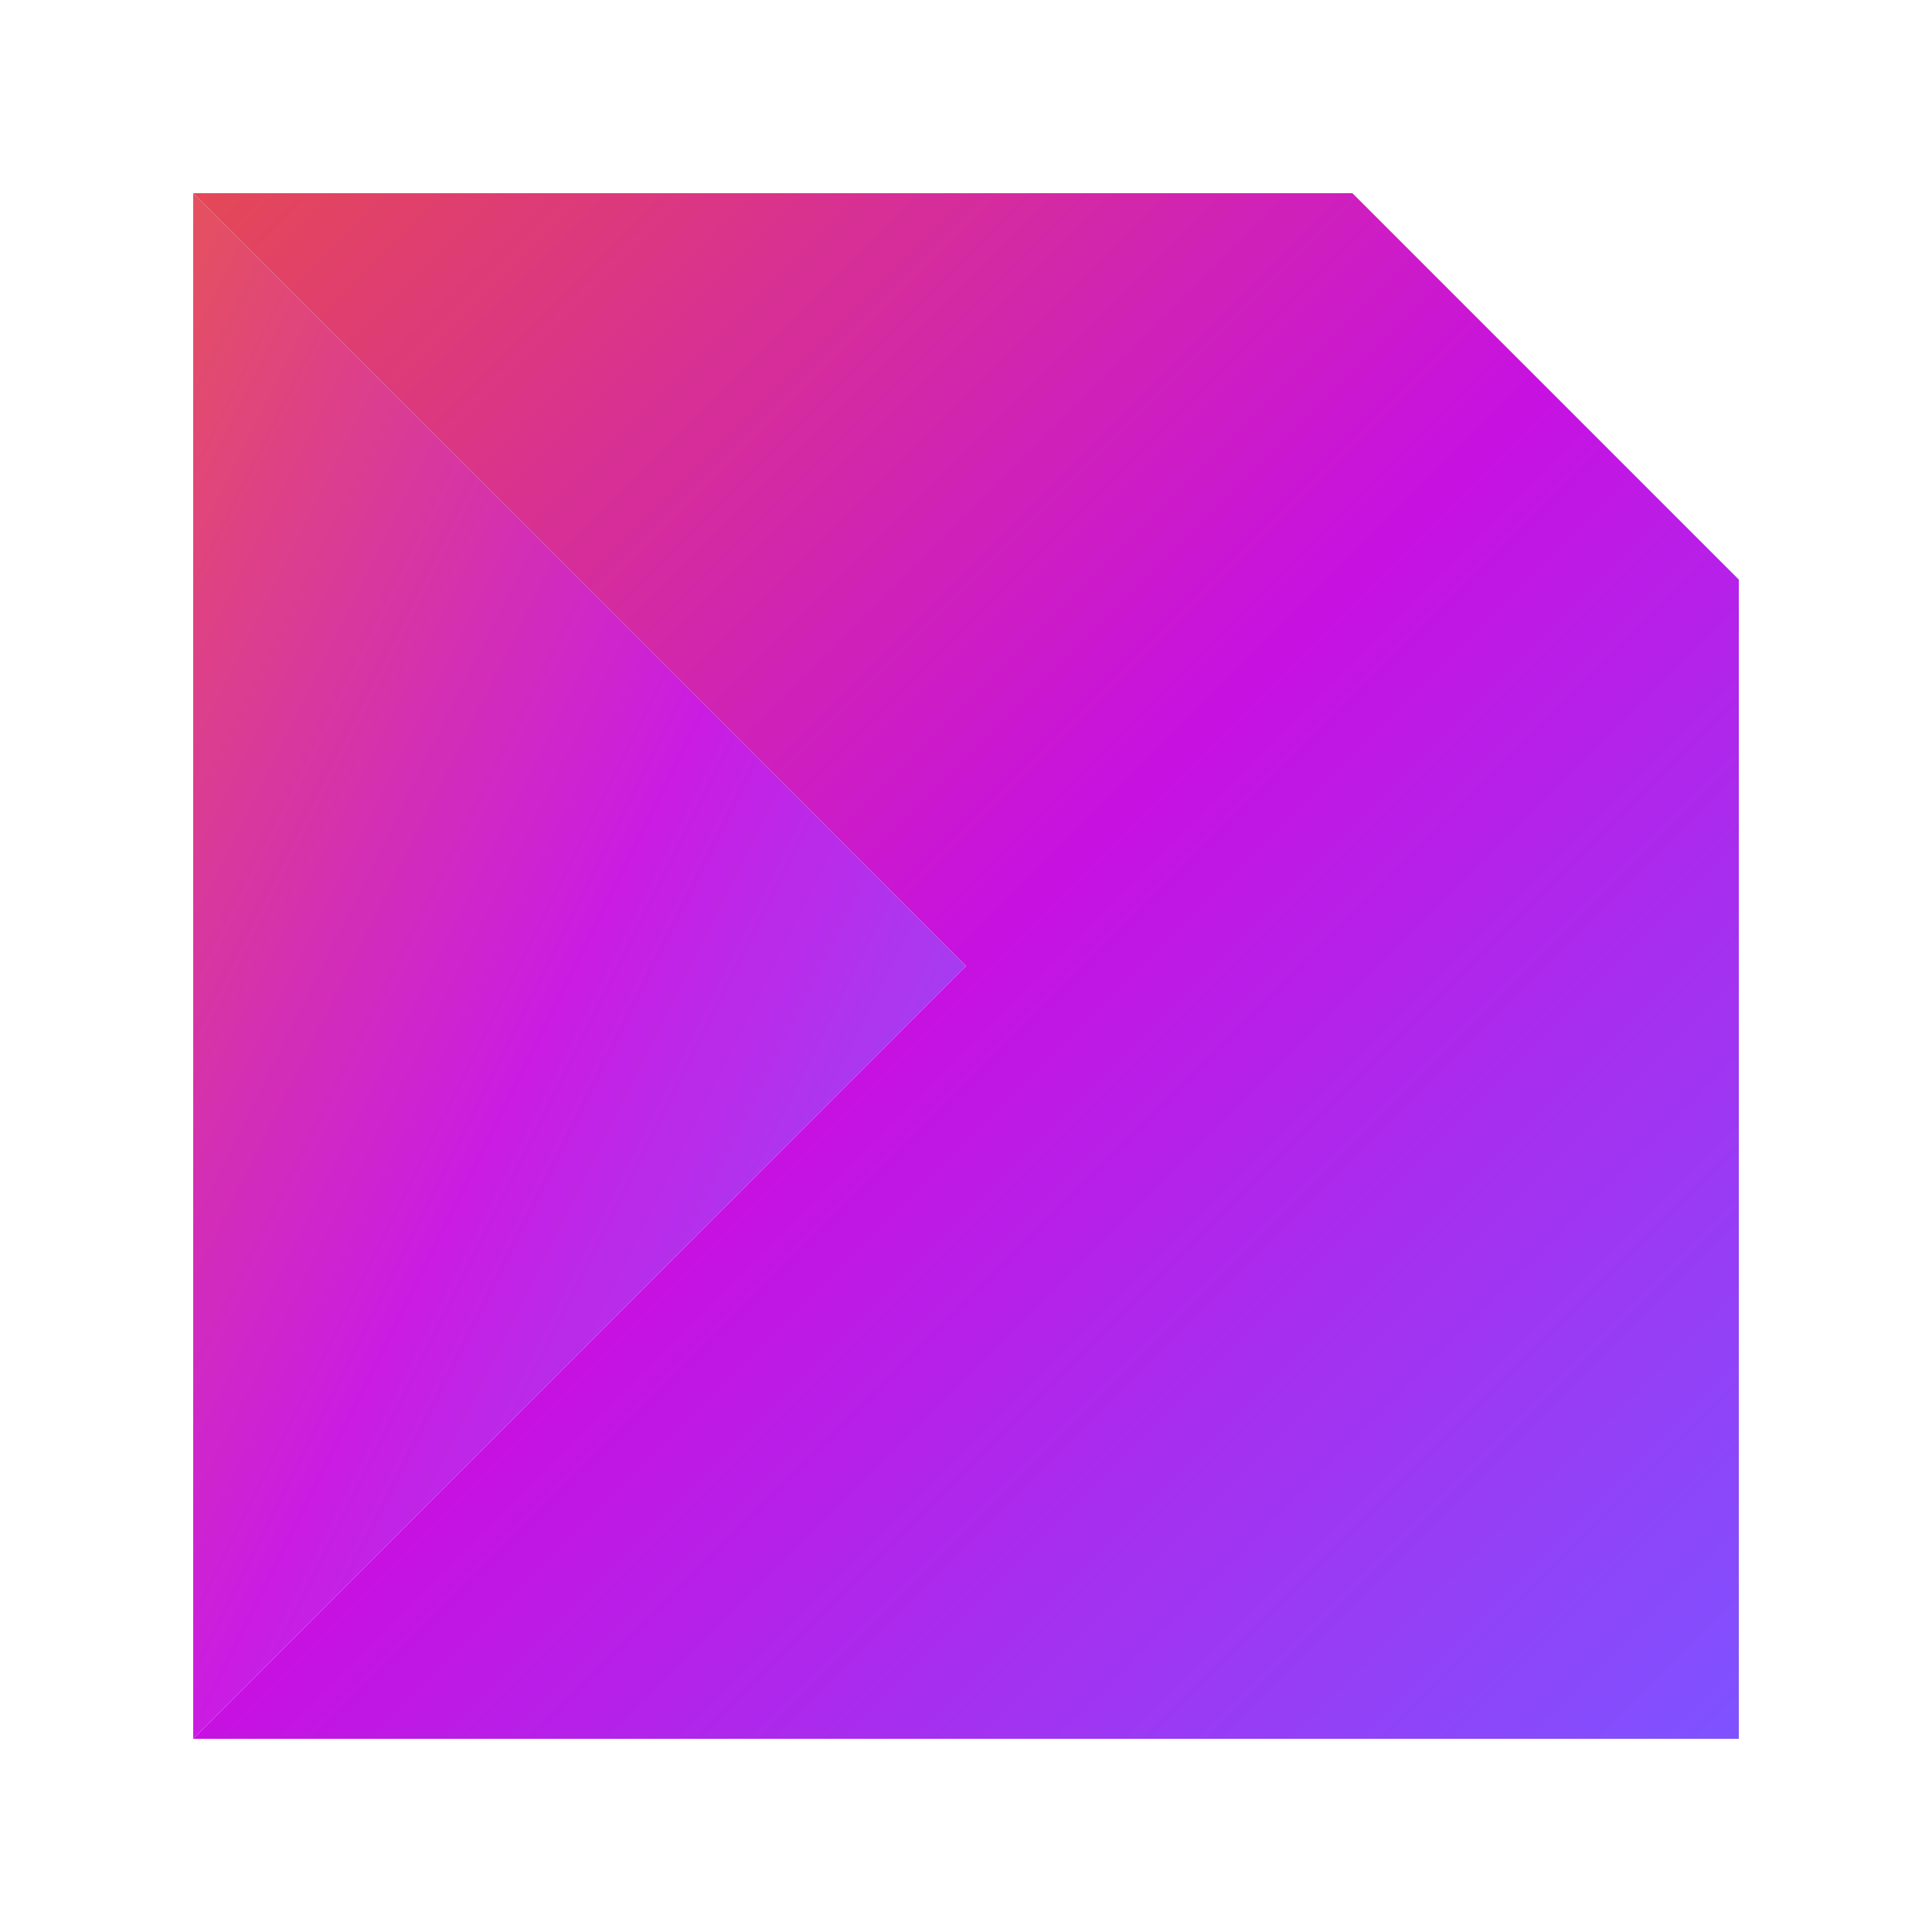
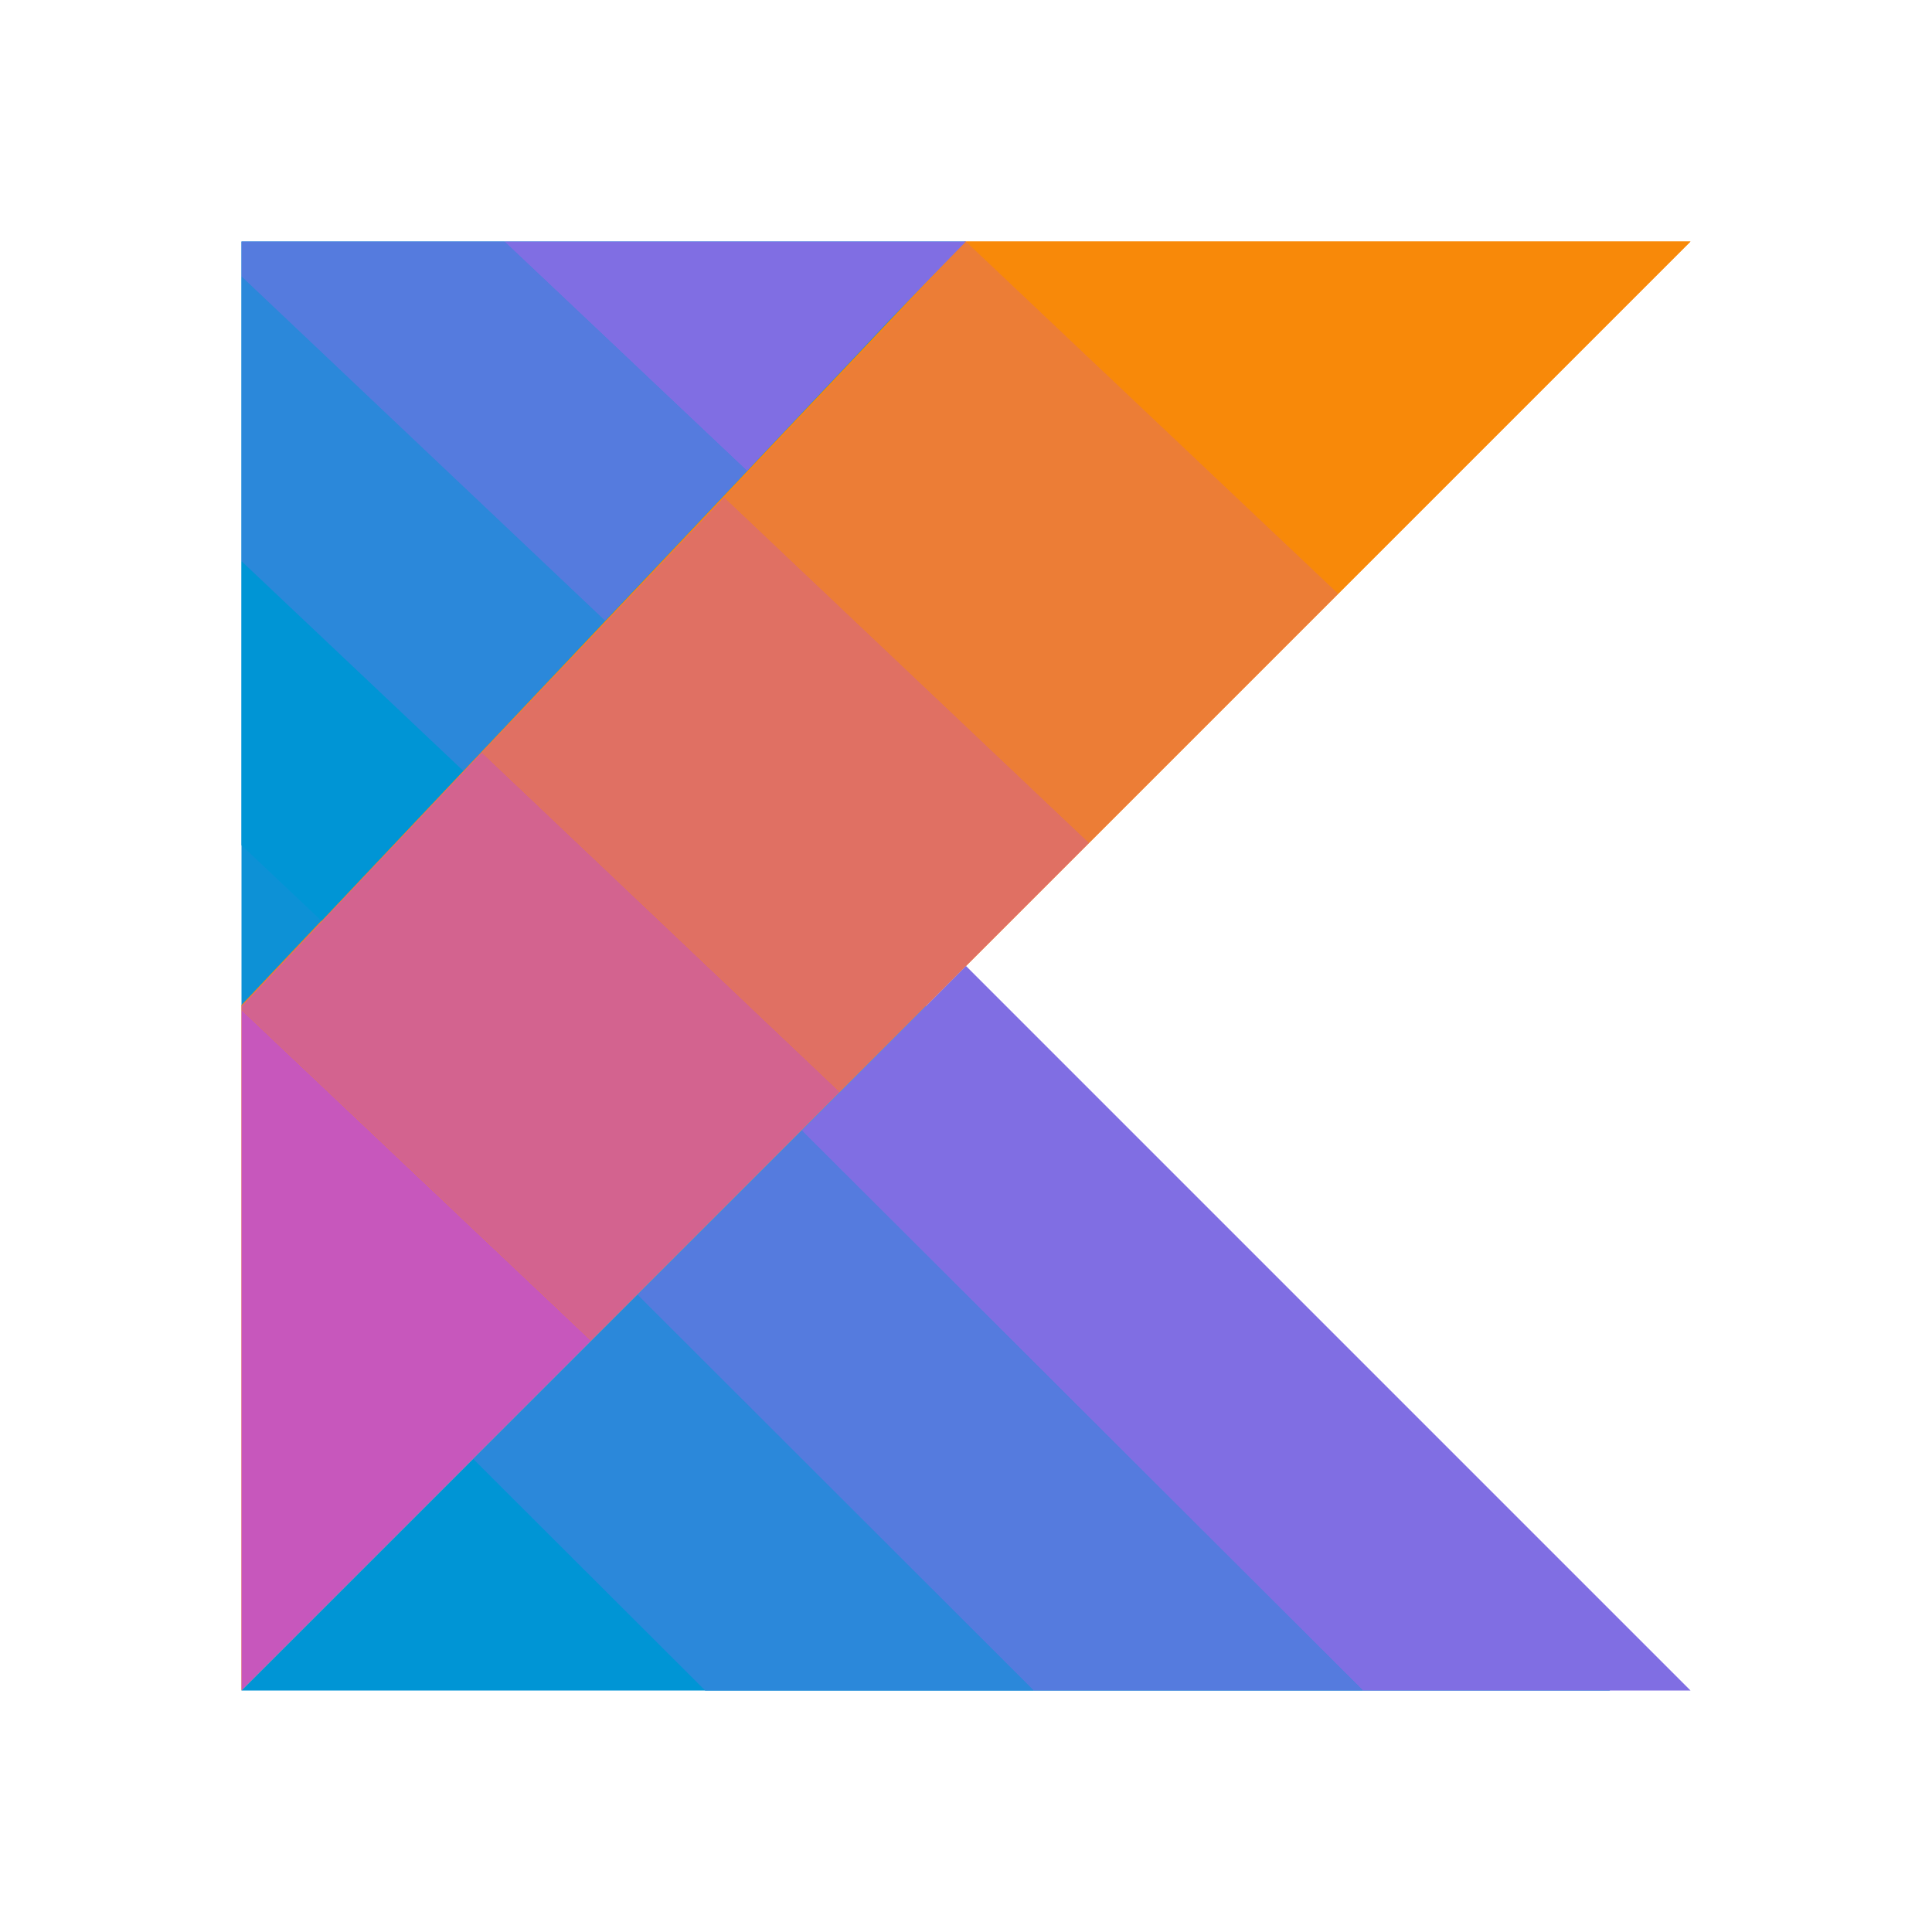
- <svg xmlns="http://www.w3.org/2000/svg" viewBox="0 0 100 100">
-   <defs>
-     <linearGradient id="ktG" x1="0%" y1="0%" x2="100%" y2="100%">
-       <stop offset="0%" stop-color="#E44857" />
-       <stop offset="50%" stop-color="#C711E1" />
-       <stop offset="100%" stop-color="#7F52FF" />
-     </linearGradient>
-   </defs>
-   <path d="M10,10 L70,10 L90,30 L90,90 L10,90 L50,50 Z" fill="url(#ktG)" />
-   <path d="M10,10 L50,50 L10,90 Z" fill="url(#ktG)" opacity="0.95" />
+ <svg xmlns="http://www.w3.org/2000/svg" viewBox="0 0 48 48" width="500px" height="500px">
+   <polygon fill="#0d91d6" points="24,6 17.99,12.35 11.97,18.69 6,25 6,6" />
+   <polygon fill="#f88909" points="24,6 23.96,6 17.97,12.33 11.96,18.68 6,24.97 6,25 6,25.09 6,42 14.69,33.31 20.87,27.13 27.06,20.94 33.25,14.75 42,6" />
+   <polygon fill="#c757bc" points="14.69,33.31 6,42 6,25.09" />
+   <polygon fill="#d3638f" points="20.87,27.13 14.69,33.31 6,25.09 6,25 11.97,18.69" />
+   <polygon fill="#e07063" points="27.06,20.94 20.87,27.13 11.97,18.69 17.99,12.35" />
+   <polygon fill="#ec7d36" points="33.25,14.75 27.06,20.94 17.99,12.35 24,6" />
+   <polygon fill="#f88909" points="42,6 33.25,14.75 24,6" />
+   <polygon fill="#0095d5" points="11.51,19.15 7.99,22.88 6,21 6,13.94" />
+   <polygon fill="#2b88da" points="15.03,15.42 11.51,19.15 6,13.94 6,6.87" />
+   <polygon fill="#557bde" points="18.56,11.7 15.03,15.42 6,6.87 6,6 12.53,6" />
+   <polygon fill="#806ee3" points="22.08,7.97 18.56,11.7 12.53,6 24,6" />
+   <polygon fill="#0095d5" points="23,25 6,42 9.35,42 17.52,42 40,42" />
+   <polygon fill="#2b88da" points="25.68,42 17.52,42 11.76,36.25 15.84,32.17" />
+   <polygon fill="#557bde" points="33.86,42 25.68,42 15.84,32.17 19.92,28.09" />
+   <polygon fill="#806ee3" points="42,42 33.86,42 19.92,28.09 24,24" />
</svg>
